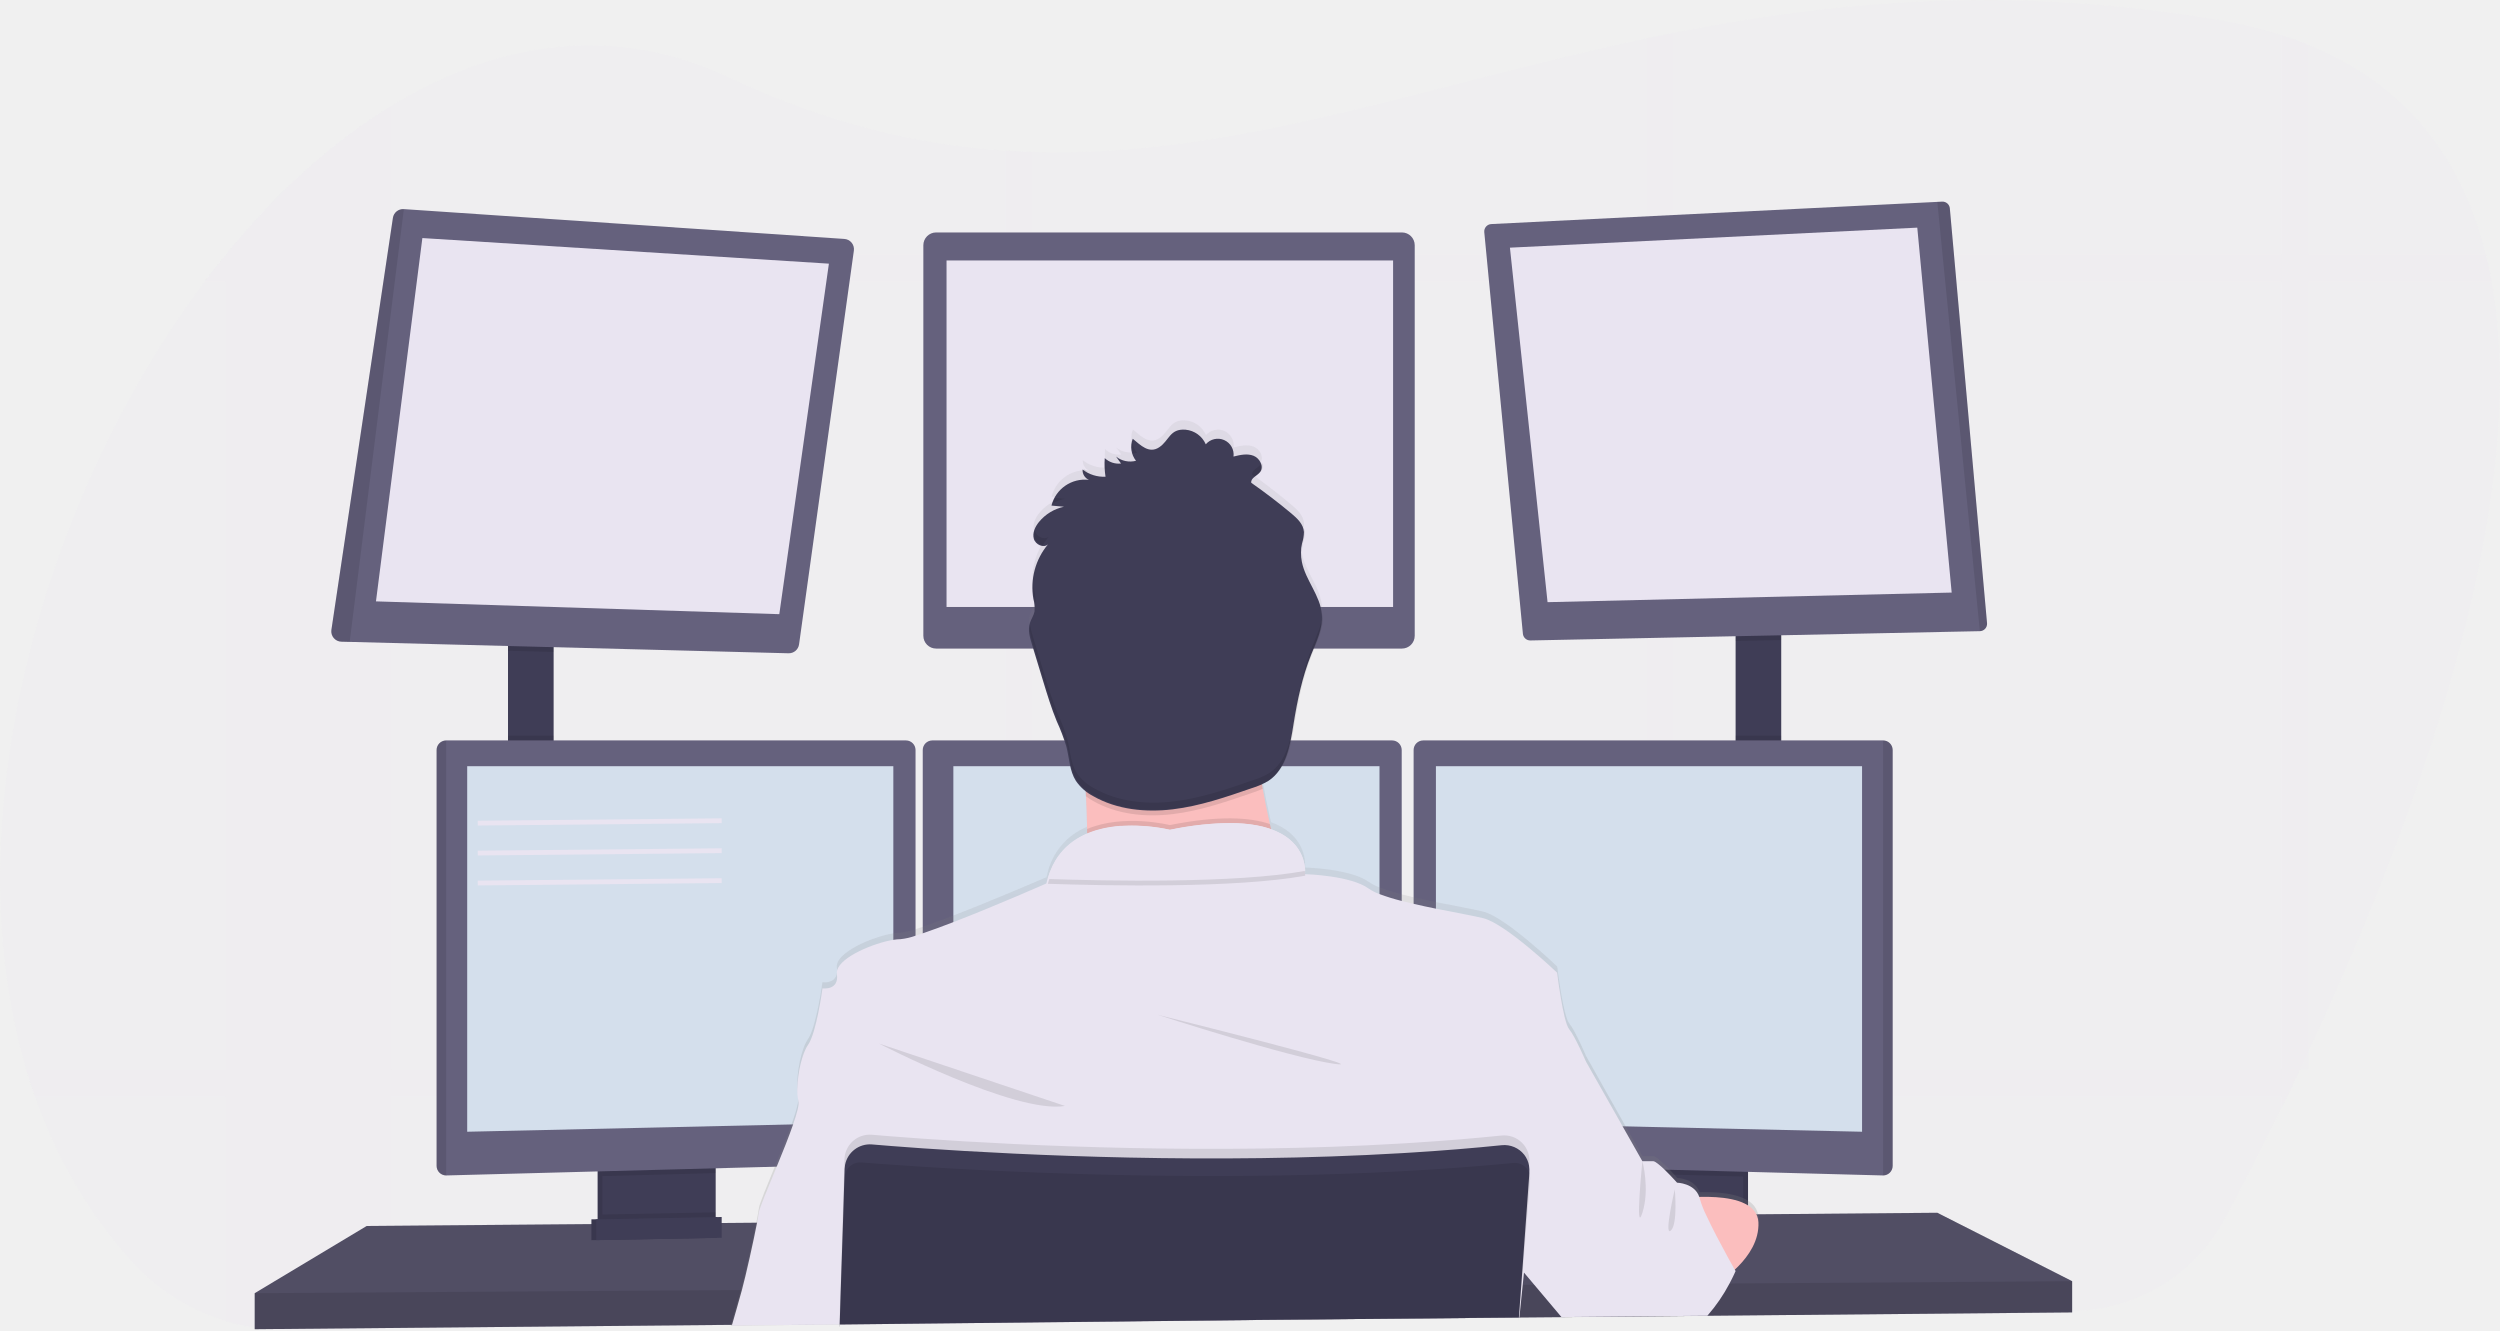
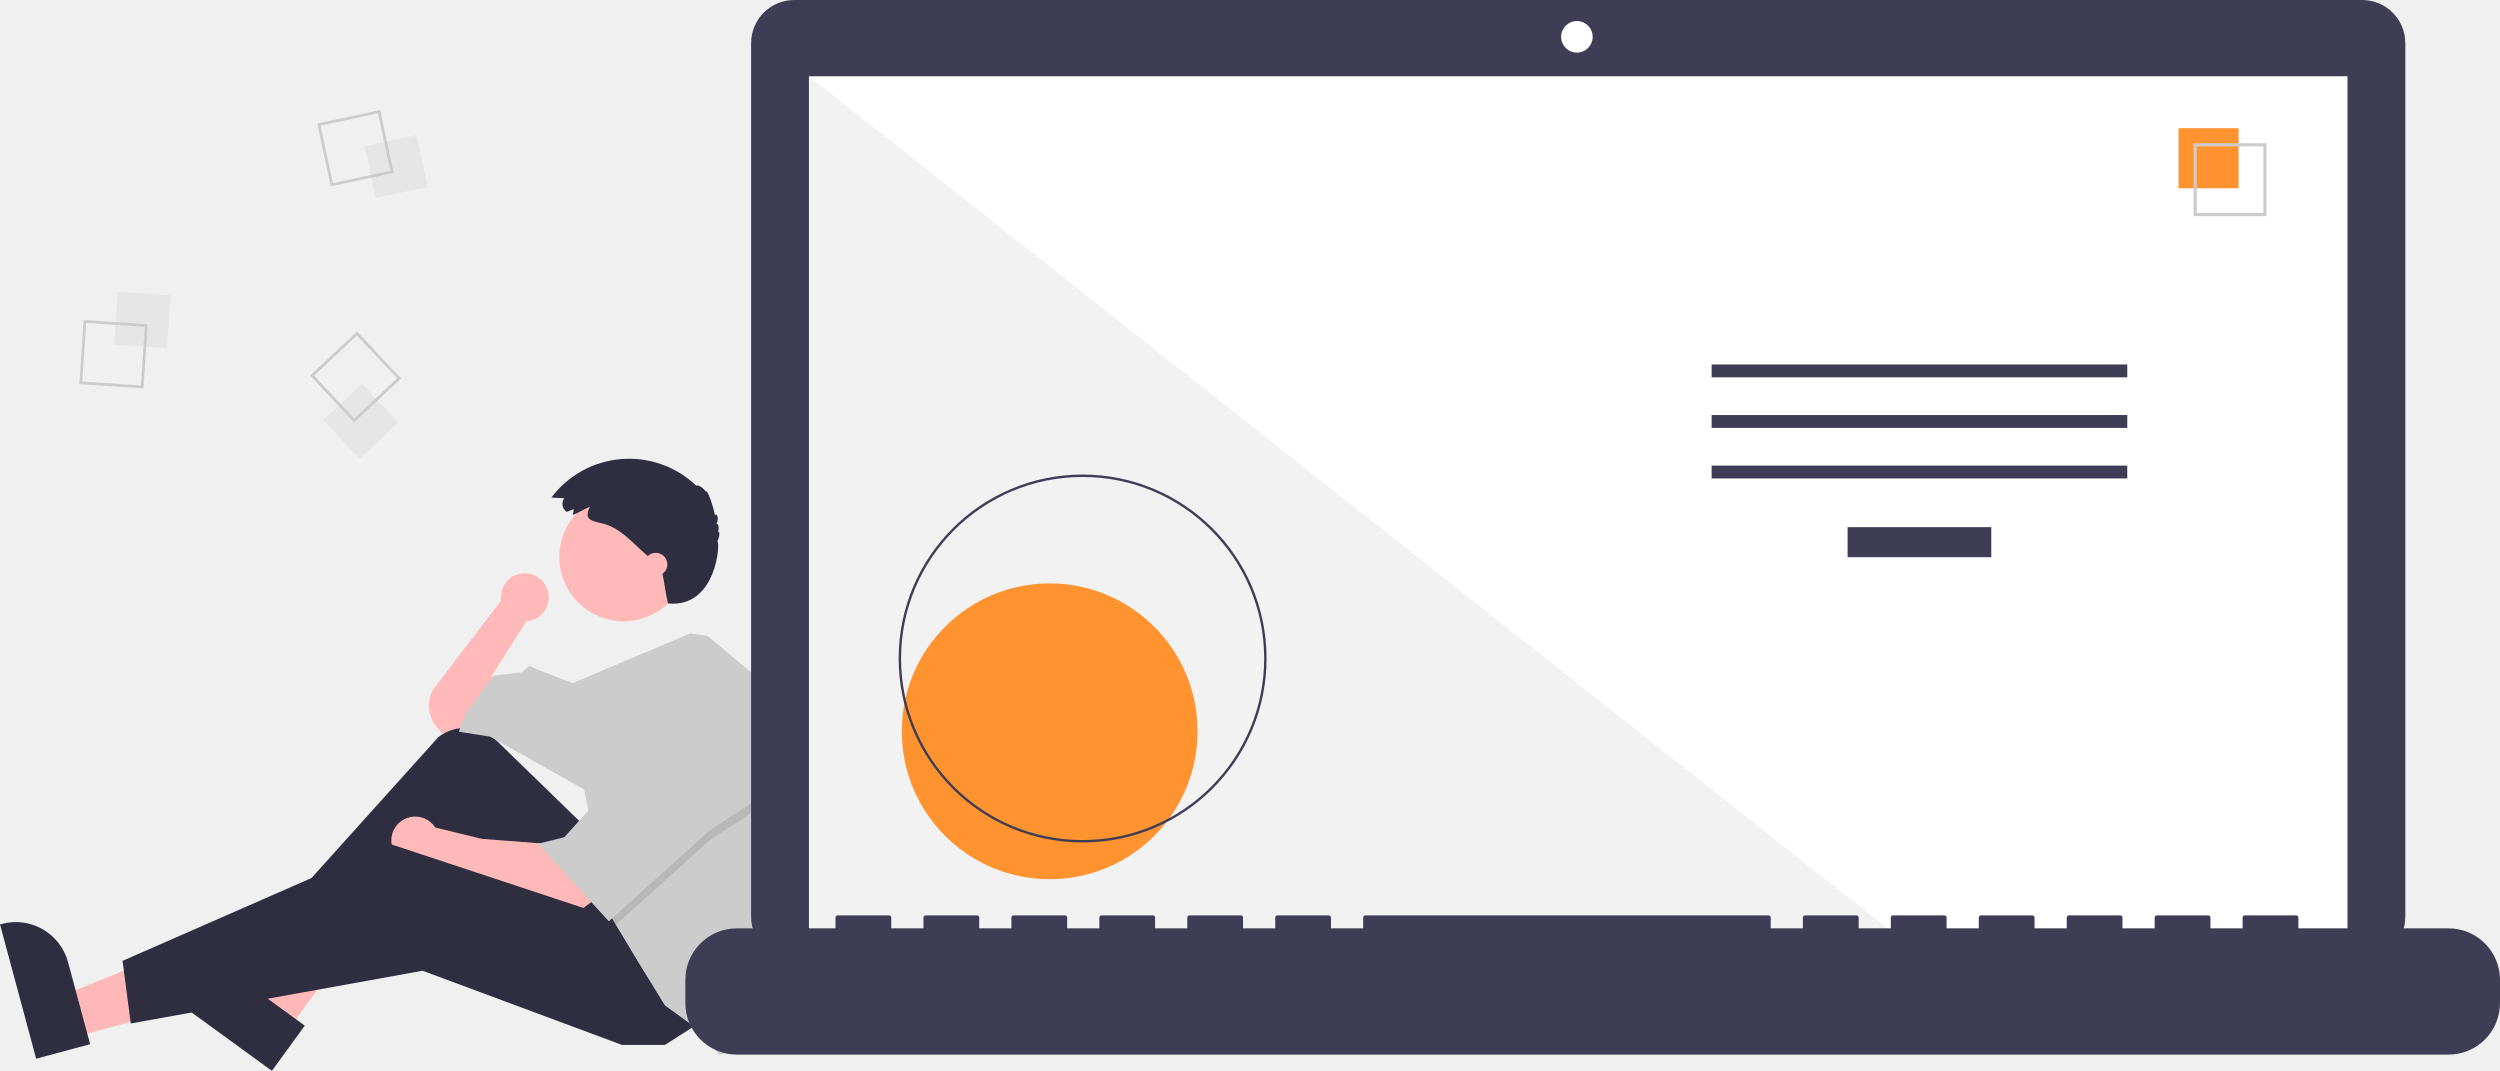
- <svg xmlns="http://www.w3.org/2000/svg" id="59725d3d-bdd8-4af0-9b66-49b8d09410bc" data-name="Layer 1" width="1041.32" height="554.17" viewBox="0 0 1041.32 554.17">
-   <defs>
-     <linearGradient id="dff037aa-d578-4bab-81e7-399360663117" x1="597.75" y1="725.44" x2="597.75" y2="347.69" gradientUnits="userSpaceOnUse">
-       <stop offset="0" stop-color="gray" stop-opacity="0.25" />
-       <stop offset="0.54" stop-color="gray" stop-opacity="0.12" />
-       <stop offset="1" stop-color="gray" stop-opacity="0.1" />
-     </linearGradient>
-   </defs>
-   <path d="M1040.82,611.12q-1.74,3.75-3.47,7.4-2.7,5.67-5.33,11.12c-.78,1.61-1.56,3.19-2.32,4.77-8.6,17.57-16.63,33.11-23.45,45.89A73.21,73.21,0,0,1,942.44,719l-151.65,1.65h-1.6l-13,.14-11.12.12-34.1.37-1.38,0-17.36.19h-.53l-107,1.16-95.51,1-11.11.12-69,.75H429l-44.75.48h-.48l-141.5,1.53-42.33.46a88.07,88.07,0,0,1-26.67-3.82,86.39,86.39,0,0,1-39.09-24.75C116,678.37,102.75,655,93.85,629.64q-1.93-5.49-3.6-11.12C59.44,514.37,97,380,164.6,290.08q4.25-5.64,8.64-11l.07-.08c20.79-25.52,44.1-46.84,68.93-62,44-26.91,92.75-34.49,140.7-11.9,40.57,19.12,78.45,28.11,115.17,30.55,3.71.24,7.42.42,11.11.53,84.23,2.65,163.17-27.7,255.87-47.29,3.69-.78,7.39-1.55,11.12-2.28,66.13-13.16,139.49-20.1,226.73-5.51a189.09,189.09,0,0,1,26.76,6.4q5.77,1.86,11.12,4c41.64,16.94,64.35,48.24,74,87.46q1.37,5.46,2.37,11.11C1134.3,384.41,1084.19,518.23,1040.82,611.12Z" transform="translate(-79.34 -172.91)" fill="#e9e4f1" opacity="0.1" />
-   <g opacity="0.1">
-     <path d="M242.24,217V726.62l-42.33.46a88.07,88.07,0,0,1-26.67-3.82V279h.07C194.1,253.45,217.41,232.13,242.24,217Z" transform="translate(-79.34 -172.91)" fill="#e9e4f1" />
-     <path d="M1117.24,290.08H164.6q4.25-5.64,8.64-11V279h941.63Q1116.24,284.43,1117.24,290.08Z" transform="translate(-79.34 -172.91)" fill="#e9e4f1" />
-     <path d="M1040.82,191.51v427h-3.47q-2.7,5.67-5.33,11.12c-.78,1.61-1.56,3.19-2.32,4.77V187.47Q1035.47,189.33,1040.82,191.51Z" transform="translate(-79.34 -172.91)" fill="#e9e4f1" />
-     <path d="M776.21,186.58V720.83l-11.12.12V188.86C768.78,188.08,772.48,187.31,776.21,186.58Z" transform="translate(-79.34 -172.91)" fill="#e9e4f1" />
-     <path d="M509.22,236.15V723.73l-11.11.12V235.62C501.82,235.86,505.53,236,509.22,236.15Z" transform="translate(-79.34 -172.91)" fill="#e9e4f1" />
-     <path d="M1037.35,618.52q-2.7,5.67-5.33,11.12H93.85q-1.93-5.49-3.6-11.12Z" transform="translate(-79.34 -172.91)" fill="#e9e4f1" />
-   </g>
-   <rect x="211.6" y="265.83" width="19" height="57.66" fill="#3f3d56" />
-   <rect x="722.93" y="262.83" width="19" height="61" fill="#3f3d56" />
-   <polygon points="863.1 533.65 863.1 546.65 711.18 548.05 709.56 548.08 651.82 548.61 650.44 548.63 632.89 548.78 632.37 548.78 525.39 549.77 349.78 551.4 349.63 551.4 304.98 551.82 304.5 551.83 106.1 553.65 106.1 538.65 152.75 510.65 246.35 509.87 248.35 509.86 249.01 509.85 251.01 509.82 295.95 509.45 297.96 509.44 298.6 509.43 300.6 509.42 315.01 509.3 315.39 509.29 350.94 508.99 351.23 508.99 628.63 506.65 635.42 506.6 636.1 506.6 641.28 506.55 678.93 506.24 680.93 506.21 682.78 506.19 683.74 506.19 695.45 506.1 697.77 506.07 700.88 506.05 710.63 505.96 726.1 505.83 728.1 505.81 731.58 505.79 732.23 505.79 806.94 505.15 863.1 533.65" fill="#65617d" />
-   <polygon points="863.1 533.65 863.1 546.65 711.18 548.05 709.56 548.08 651.82 548.61 650.44 548.63 632.89 548.78 632.37 548.78 525.39 549.77 349.78 551.4 349.63 551.4 304.98 551.82 304.5 551.83 106.1 553.65 106.1 538.65 152.75 510.65 246.35 509.87 248.35 509.86 249.01 509.85 251.01 509.82 295.95 509.45 297.96 509.44 298.6 509.43 300.6 509.42 315.01 509.3 315.39 509.29 350.94 508.99 351.23 508.99 628.63 506.65 635.42 506.6 636.1 506.6 641.28 506.55 678.93 506.24 680.93 506.21 682.78 506.19 683.74 506.19 695.45 506.1 697.77 506.07 700.88 506.05 710.63 505.96 726.1 505.83 728.1 505.81 731.58 505.79 732.23 505.79 806.94 505.15 863.1 533.65" opacity="0.2" />
-   <path d="M375.44,656.57v24.49a6.13,6.13,0,0,1-3.5,5.54,6,6,0,0,1-2.5.6l-34.9.74a6,6,0,0,1-2.7-.57,6.12,6.12,0,0,1-3.57-5.57V656.57Z" transform="translate(-79.34 -172.91)" fill="#3f3d56" />
-   <path d="M375.44,656.57v24.49a6.13,6.13,0,0,1-3.5,5.54,6,6,0,0,1-2.5.6l-34.9.74a6,6,0,0,1-2.7-.57,6.12,6.12,0,0,1-3.57-5.57V656.57Z" transform="translate(-79.34 -172.91)" opacity="0.1" />
-   <path d="M377.44,656.57v24.49a6.13,6.13,0,0,1-3.5,5.54,6,6,0,0,1-2.5.6l-34.9.74a6,6,0,0,1-2.7-.57,6.12,6.12,0,0,1-3.57-5.57V656.57Z" transform="translate(-79.34 -172.91)" fill="#3f3d56" />
-   <rect x="680.93" y="483.66" width="47.17" height="31.5" fill="#3f3d56" />
-   <rect x="680.93" y="483.66" width="47.17" height="31.5" opacity="0.1" />
-   <rect x="678.93" y="483.66" width="47.17" height="31.5" fill="#3f3d56" />
-   <polygon points="230.6 265.82 230.6 271.55 211.6 271.06 211.6 265.82 230.6 265.82" opacity="0.1" />
-   <path d="M435,277.31l-22.83,164a4.3,4.3,0,0,1-4.37,3.71L225,440.28l-3.47-.09a4.3,4.3,0,0,1-4.16-4.87L243,263.64a4.3,4.3,0,0,1,4.54-3.63L431,272.43A4.29,4.29,0,0,1,435,277.31Z" transform="translate(-79.34 -172.91)" fill="#65617d" />
-   <polygon points="175.93 99.16 156.6 250.49 324.6 255.82 345.26 109.82 175.93 99.16" fill="#e9e4f1" />
-   <rect x="384.6" y="96.82" width="204.67" height="173.33" rx="5.33" ry="5.33" fill="#65617d" />
-   <rect x="394.26" y="108.49" width="186" height="144.33" fill="#e9e4f1" />
-   <polygon points="741.93 262.82 741.93 266.61 722.93 267 722.93 262.82 741.93 262.82" opacity="0.1" />
-   <path d="M907,432.53a3.08,3.08,0,0,1-3,3.28L716.8,439.68a3.08,3.08,0,0,1-3.13-2.79L697.58,269.61a3.08,3.08,0,0,1,2.92-3.37L886.28,257l2-.1a3.07,3.07,0,0,1,3.22,2.8Z" transform="translate(-79.34 -172.91)" fill="#65617d" />
-   <polygon points="628.93 103.16 798.6 94.82 812.93 246.82 644.6 250.82 628.93 103.16" fill="#e9e4f1" />
-   <path d="M907,432.53a3.08,3.08,0,0,1-3,3.28L886.28,257l2-.1a3.07,3.07,0,0,1,3.22,2.8Z" transform="translate(-79.34 -172.91)" opacity="0.1" />
-   <path d="M247.57,260,225,440.28l-3.47-.09a4.3,4.3,0,0,1-4.16-4.87L243,263.64A4.3,4.3,0,0,1,247.57,260Z" transform="translate(-79.34 -172.91)" opacity="0.1" />
-   <rect x="211.6" y="306.41" width="19" height="17.08" opacity="0.1" />
-   <polygon points="298.1 483.65 298.1 488.62 250.93 489.88 250.93 483.65 298.1 483.65" opacity="0.1" />
-   <path d="M460.69,485.27v168.2a4,4,0,0,1-3.85,3.95l-191.65,5.1h-.05a4,4,0,0,1-3.95-3.95V485.27a4,4,0,0,1,3.95-3.95h191.6A4,4,0,0,1,460.69,485.27Z" transform="translate(-79.34 -172.91)" fill="#65617d" />
-   <path d="M265.19,481.32v181.2h-.05a4,4,0,0,1-3.95-3.95V485.27a4,4,0,0,1,3.95-3.95Z" transform="translate(-79.34 -172.91)" opacity="0.1" />
-   <polygon points="194.6 319.15 372.1 319.15 372.1 467.4 194.6 471.4 194.6 319.15" fill="#d4dfec" />
-   <rect x="722.93" y="306.41" width="19" height="17.42" opacity="0.1" />
-   <polygon points="726.1 483.65 726.1 490.06 678.93 488.8 678.93 483.65 726.1 483.65" opacity="0.1" />
-   <path d="M867.69,485.27v173.3a4,4,0,0,1-4,3.95h0L672,657.42a4,4,0,0,1-3.85-3.95V485.27a4,4,0,0,1,3.95-3.95h191.6A4,4,0,0,1,867.69,485.27Z" transform="translate(-79.34 -172.91)" fill="#65617d" />
-   <path d="M867.69,485.27v173.3a4,4,0,0,1-4,3.95h0V481.32h0A4,4,0,0,1,867.69,485.27Z" transform="translate(-79.34 -172.91)" opacity="0.1" />
-   <polygon points="775.6 319.15 598.1 319.15 598.1 467.4 775.6 471.4 775.6 319.15" fill="#d4dfec" />
-   <path d="M663.19,485.27v168.2a4,4,0,0,1-3.85,3.95l-191.65,5.1h0a4,4,0,0,1-4-3.95V485.27a4,4,0,0,1,3.95-3.95h191.6A4,4,0,0,1,663.19,485.27Z" transform="translate(-79.34 -172.91)" fill="#65617d" />
-   <polygon points="397.1 319.15 574.6 319.15 574.6 467.4 397.1 471.4 397.1 319.15" fill="#d4dfec" />
-   <polygon points="863.1 533.65 863.1 546.65 711.18 548.05 709.56 548.08 651.82 548.61 650.44 548.63 632.89 548.78 632.37 548.78 525.39 549.77 349.78 551.4 349.63 551.4 304.98 551.82 304.5 551.83 106.1 553.65 106.1 538.65 308.61 537.32 309.09 537.32 350.08 537.04 350.27 537.04 633.35 535.17 633.64 535.17 633.81 535.16 634.28 535.16 639.07 535.13 640.53 535.13 715.02 534.63 719.42 534.61 720.4 534.6 863.1 533.65" opacity="0.1" />
-   <circle cx="487.26" cy="272.16" r="51.33" fill="#fbbebe" />
-   <path d="M383.74,725.09c0-.11.06-.23.1-.35,1-3.59,2.78-9.66,4.11-14.51.17-.6.33-1.19.48-1.75,1.47-5.47,4.33-18.28,5.92-26.27.56-2.81,1-5,1.09-6.1.2-1.69,3.21-8.92,6.62-17.23,2.39-5.84,5-12.22,6.91-17.6a61.38,61.38,0,0,0,2.93-9.85,5.1,5.1,0,0,0,0-2.13,14.69,14.69,0,0,1-.48-3.5v0c-.23-6.2,1.62-16,4.48-20.11,3.5-5,6-23.66,6-23.66s5.18.75,6-3.53a6.15,6.15,0,0,0,.1-1.4,7.41,7.41,0,0,0-.09-1.11c-.89-6.24,14.72-12.88,23.5-14.31a19.67,19.67,0,0,1,3-.28,27.24,27.24,0,0,0,6.25-1.44q1.4-.43,3-1c3.68-1.24,8.08-2.88,12.75-4.68,17.56-6.81,38.82-16,38.82-16,.15-.71.32-1.39.51-2.06a27.71,27.71,0,0,1,16.35-18.93h0c0-.66,0-1.33,0-2,0-3.45-.15-7-.3-10.54,0-.69-.06-1.38-.1-2.07,0-.2,0-.41,0-.61s0-.35,0-.52c0-.7-.07-1.4-.11-2.09l-.18-.14a16.41,16.41,0,0,1-3.9-4.2,15.27,15.27,0,0,1-1.42-3c-1.25-3.39-1.54-7.17-2.38-10.75l-.18-.74a84,84,0,0,0-4-10.58c-2.21-5.42-3.91-11-5.6-16.65q-1.54-5.13-3.11-10.28l-1.58-5.24c-.3-1-.6-2-.83-3v0a13.27,13.27,0,0,1-.26-1.4,0,0,0,0,1,0,0,10,10,0,0,1,.24-4.61,32.09,32.09,0,0,1,1.32-3,7.87,7.87,0,0,0,.5-1.38v0a3,3,0,0,0,.08-.32,5.65,5.65,0,0,0,.11-1.08,18.46,18.46,0,0,0-.52-3.89.07.07,0,0,1,0-.05,2.56,2.56,0,0,0-.05-.27,25.48,25.48,0,0,1-.36-3,28.45,28.45,0,0,1,3.47-15.57l.19-.36a25.22,25.22,0,0,1,1.84-2.78h0c.31-.42.63-.82,1-1.22-1.4,1.34-3.7.75-5-.69a3.61,3.61,0,0,1-.55-.75,3.81,3.81,0,0,1-.23-.45c-.05-.12-.09-.25-.13-.38-.7-2.45.52-5.06,2.12-7.05a18.49,18.49,0,0,1,5.74-4.7h0a3.84,3.84,0,0,1,.4-.21,17.12,17.12,0,0,1,2.64-1.06h0a15.06,15.06,0,0,1,1.63-.44l-3.71-.34-1.5-.14a14.49,14.49,0,0,1,13-10.91h1.08a11.73,11.73,0,0,1,1.57.13,4.44,4.44,0,0,1-2.65-4.33,14.41,14.41,0,0,0,9.19,3.06h.38a30,30,0,0,1-.34-3.27h0a0,0,0,0,1,0,0,0,0,0,0,1,0,0,33.19,33.19,0,0,1,0-4.46,8.44,8.44,0,0,0,6.78,2.26l-2.08-2.9a9.49,9.49,0,0,0,6.56,2.05l.48-.05a7,7,0,0,0,1.19-.23l.09,0c-.19-.24-.36-.49-.53-.75l-.06-.12a9.67,9.67,0,0,1-1-2.09,6.59,6.59,0,0,1-.24-.87h0a8.75,8.75,0,0,1,.45-5.45c3.23,2.7,6.77,6.39,11,3.6s4.37-7.91,11-7.39a10.2,10.2,0,0,1,8.41,6.12,6.75,6.75,0,0,1,7.67-1.75,6.85,6.85,0,0,1,3.88,6.89c2.75-.69,5.71-1.37,8.35-.33s4.34,4.41,2.84,6.66a1.43,1.43,0,0,1-.14.2c-1.23,1.59-3.95,2.46-3.66,4.46l.42.3,1.3.94a.05.05,0,0,1,0,0q7.65,5.52,14.9,11.6c2.48,2.08,5.12,4.58,5.29,7.83a8.64,8.64,0,0,1-.24,2.37h0c-.16.78-.38,1.56-.55,2.34a19.51,19.51,0,0,0-.34,6.05h0c.07.59.16,1.17.27,1.76,1.53,7.73,7.71,14.11,8.32,22l0,.56a17.78,17.78,0,0,1-.07,2.53c-.46,4.8-2.68,9.41-4.48,14-.11.28-.22.56-.32.84-3.47,9-5.47,18.59-7,28.16a100.26,100.26,0,0,1-2,10.09A26.73,26.73,0,0,1,611,492.07a16.22,16.22,0,0,1-3.36,3,18.67,18.67,0,0,1-2.65,1.41s0,0,0,.06c.11.61.2,1.22.31,1.83.06.32.11.64.17,1h0a.14.14,0,0,0,0,.06c.84,4.73,1.8,9.36,2.81,13.76l.51,2.19c12.6,4.55,14.09,13.87,14.18,17.44a9.64,9.64,0,0,1,0,1.43s19,.5,26.5,6a20.34,20.34,0,0,0,4.51,2.3,83,83,0,0,0,9.25,2.89c1.61.42,3.29.83,5,1.23,3,.69,6.18,1.36,9.25,2,8.19,1.65,15.9,3,19.81,4,9.33,2.36,30.67,22.82,30.67,22.82s2.5,20.64,5,23.65,7,13.59,7,13.59l16.54,29.41,7,12.37h4.5c.62,0,1.84.88,3.21,2.1,1.19,1.06,2.51,2.38,3.67,3.58l1.92,2.05,1.2,1.33s7.27.18,9.24,5.93c5.92-.17,13.19.22,18.28,2.5a14.14,14.14,0,0,1,2,1.08,8.68,8.68,0,0,1,4.13,5.66,8.34,8.34,0,0,1,.18,1.44c0,.57,0,1.14,0,1.7-.36,7.57-5.29,13.87-9.82,18.11l.32.57s-.15.36-.44,1c-.08.19-.18.4-.29.64h0c-.59,1.26-1.53,3.15-2.76,5.36a63.31,63.31,0,0,1-9.57,13.17l-.29.3-57.74.53-.17-.2L719.87,708l-5.57-6.64-.17-.21-.16,1.59-.54,5.3-1.3,12.81-.07.64,0,.17-.15,1.48.11-1.48h-.29l-107,1L429.11,724.6l0,.84h-.14l0-.84-44.75.48Z" transform="translate(-79.34 -172.91)" fill="url(#dff037aa-d578-4bab-81e7-399360663117)" />
-   <path d="M617.94,550.07s-99.5,12-90,0c3.44-4.34,4.39-17.2,4.2-31.85-.06-4.45-.22-9.06-.45-13.65-1.1-22-3.75-43.5-3.75-43.5s87-41,77-8.5c-4,13.13-2.69,31.57.35,48.88.89,5.05,1.92,10,3,14.7A344.67,344.67,0,0,0,617.94,550.07Z" transform="translate(-79.34 -172.91)" fill="#fbbebe" />
-   <path d="M617.94,550.07s-99.5,12-90,0c3.44-4.34,4.39-17.2,4.2-31.85,15.17-6.48,34.47-1.65,34.47-1.65,20.32-4.05,33.35-3.26,41.68-.42A344.67,344.67,0,0,0,617.94,550.07Z" transform="translate(-79.34 -172.91)" opacity="0.1" />
-   <path d="M429.08,725.44l0-.84,175.62-1.91,107-1H712l-.11,1.48.15-1.48h.19l0-.17,1.37-13.45.52-5.09.16-1.59.14-1.33,6.18-20.61,6.18-20.58,5.2-17.33,7.94-26.48s-4.5-10.5-7-13.5-5-23.5-5-23.5-21.34-20.33-30.67-22.67c-3.91-1-11.63-2.33-19.83-4-3.07-.62-6.22-1.28-9.25-2-1.71-.39-3.39-.8-5-1.21a87.91,87.91,0,0,1-9.25-2.86,20.7,20.7,0,0,1-4.5-2.29c-7.35-5.39-25.77-6-26.48-6h0a.42.42,0,0,1,0-.07v-.09a10.26,10.26,0,0,0,0-1.26c0-.4,0-.87-.09-1.4,0-.16,0-.33-.07-.5-.05-.36-.11-.74-.2-1.14a5,5,0,0,0-.12-.53,17.21,17.21,0,0,0-1.25-3.49c-.07-.16-.16-.33-.24-.49a18.25,18.25,0,0,0-1.7-2.63c-.13-.17-.27-.35-.42-.52a19.58,19.58,0,0,0-2.72-2.64c-.27-.21-.55-.43-.84-.63a4.67,4.67,0,0,0-.51-.36l-.89-.58-.83-.48c-.73-.4-1.5-.79-2.34-1.16-.26-.12-.54-.23-.82-.34s-.72-.28-1.09-.42l-.06,0L608,518c-.57-.19-1.15-.36-1.76-.53l-.93-.24-1-.23-1-.21c-1-.2-2.07-.38-3.19-.52l-1.14-.14-1.17-.12-1.21-.1-1.72-.1-2-.07a124.68,124.68,0,0,0-26.24,2.79,72.27,72.27,0,0,0-18.26-1.68l-.87,0-1,.06-.64,0-1.29.12c-.43,0-.87.09-1.3.15s-.88.11-1.31.18l-.66.11c-.65.11-1.31.23-2,.37q-.33.06-.66.15c-.87.19-1.74.42-2.6.68-.43.12-.86.26-1.29.41-.22.06-.43.14-.64.22l-.64.23-.63.25-.75.3c-.38.16-.75.33-1.12.51-.21.09-.42.19-.62.3s-.41.2-.6.31a27.75,27.75,0,0,0-6.21,4.38l-.51.49-.5.51c-.17.17-.33.35-.49.53a23.82,23.82,0,0,0-1.82,2.25c-.16.21-.31.42-.46.64a26.69,26.69,0,0,0-1.72,2.92c-.13.24-.25.49-.37.73a32.7,32.7,0,0,0-2,5.25q-.28,1-.51,2S494,550.24,476.44,557c-4.67,1.8-9.07,3.43-12.75,4.66-1.07.36-2.07.69-3,1a26.7,26.7,0,0,1-6.25,1.44,19.67,19.67,0,0,0-3,.28c-8.07,1.31-21.9,7-23.41,12.71a3.69,3.69,0,0,0-.1,1.4s0,.07,0,.11c1,7-6,6-6,6s-2.5,18.5-6,23.5c-2.53,3.6-4.26,11.63-4.48,17.69v0a19.61,19.61,0,0,0,.44,5.63c0,.05,0,.1,0,.14.4,1.34-.56,5-2.19,9.69-1.77,5.15-4.35,11.55-6.83,17.59-3.74,9.12-7.26,17.4-7.48,19.22-.09.81-.35,2.26-.71,4.13-1.46,7.62-4.7,22.13-6.3,28-1.19,4.38-2.92,10.38-4.11,14.5,0,.12-.07.24-.1.35L429,724.6l0,.84h.14Z" transform="translate(-79.34 -172.91)" fill="#e9e4f1" />
-   <path d="M445.44,607.57s57,29.5,77.5,26Z" transform="translate(-79.34 -172.91)" opacity="0.1" />
-   <path d="M561.44,595.57s55.5,18,74,20.5S561.44,595.57,561.44,595.57Z" transform="translate(-79.34 -172.91)" opacity="0.1" />
-   <path d="M623,537.65c-29,5.34-83.6,4.19-107.2,3.38,8.65-31,50.83-20.46,50.83-20.46C618.84,510.15,622.84,531.77,623,537.65Z" transform="translate(-79.34 -172.91)" opacity="0.1" />
-   <path d="M623,535.65c-29,5.34-83.6,4.19-107.2,3.38,8.65-31,50.83-20.46,50.83-20.46C618.84,508.15,622.84,529.77,623,535.65Z" transform="translate(-79.34 -172.91)" fill="#e9e4f1" />
-   <path d="M776.94,672.32s34.16-5.25,34.83,9.75-17.42,25.48-17.42,25.48Z" transform="translate(-79.34 -172.91)" fill="#fbbebe" />
-   <path d="M605.29,501.45a47,47,0,0,1-4.5,1.74c-10.78,3.72-21.65,7.47-33,8.83s-23.26.16-33.16-5.5a28.77,28.77,0,0,1-3-1.95c-1.1-22-3.75-43.5-3.75-43.5s87-41,77-8.5C600.9,465.7,602.25,484.14,605.29,501.45Z" transform="translate(-79.34 -172.91)" opacity="0.1" />
-   <path d="M552.52,364.84a9.47,9.47,0,0,1-8.32-1.75l2.08,2.89a8.47,8.47,0,0,1-6.78-2.25,34.08,34.08,0,0,0,.32,7.75,14.52,14.52,0,0,1-9.56-3,4.42,4.42,0,0,0,2.64,4.31,14.34,14.34,0,0,0-15.6,10.71l5.22.48a18.47,18.47,0,0,0-10.44,6.37c-1.6,2-2.82,4.56-2.12,7s4.08,4,5.92,2.26a27.94,27.94,0,0,0-6.1,22.79,14.47,14.47,0,0,1,.46,5.26c-.33,1.65-1.37,3.08-1.89,4.69-1,2.92-.05,6.09.84,9l4.69,15.42c1.7,5.57,3.39,11.15,5.61,16.54a82.08,82.08,0,0,1,4,10.51c1.26,4.84,1.31,10.14,4,14.37a19.93,19.93,0,0,0,7.18,6.33c9.89,5.66,21.84,6.86,33.16,5.5s22.18-5.11,32.95-8.83a31,31,0,0,0,6.84-3c7.45-4.88,9.11-14.86,10.5-23.65,1.55-9.8,3.62-19.58,7.29-28.8,2.18-5.49,5-11.06,4.52-16.94-.61-7.81-6.79-14.14-8.32-21.82a19,19,0,0,1,.07-7.77,17.66,17.66,0,0,0,.79-4.7c-.17-3.22-2.81-5.7-5.29-7.77Q609.11,380,600.52,374c-.29-2,2.43-2.86,3.66-4.44,1.74-2.23-.06-5.77-2.7-6.81s-5.6-.36-8.35.33a6.59,6.59,0,0,0-11.55-5.11,10.2,10.2,0,0,0-8.42-6.08c-6.63-.52-6.76,4.55-11,7.34s-7.74-.89-11-3.57A9.28,9.28,0,0,0,552.52,364.84Z" transform="translate(-79.34 -172.91)" fill="#3f3d56" />
-   <path d="M802.27,702.32s-.89,2.12-2.53,5.19a69,69,0,0,1-9,13.17l-.27.29-1.62,0-57.74.53-1.38,0-.17-.2-11.2-13.29L714.14,703l-.17-.21-.36-.42-.2-.24-.26-.31-8.21-9.74,3-12.5,5.11-21.06.13-.51,1-4,.71-3,2.38-9.78,8.16-33.65,14.5,7.5,15.29,27,8.21,14.5h4.5c.85,0,2.8,1.64,4.76,3.53.7.67,1.4,1.38,2,2,1.78,1.84,3.19,3.42,3.19,3.42s7.29.16,9.25,5.9a7,7,0,0,1,.25.85,40.3,40.3,0,0,0,2.53,6.56c1.29,2.81,2.91,6,4.55,9.19,3.05,5.85,6.15,11.42,7.29,13.44l.14.25Z" transform="translate(-79.34 -172.91)" fill="#e9e4f1" />
-   <path d="M716.37,657.17l-.1,1.43v.1l-.17,2.3-1.33,18.51-1.61,22.3-.46,6.28-1,13.44v.17l-107,1L429.11,724.6l0,.84h-.14l0-.84v-.28l.45-14.36.86-28.06.74-23.79.07-2.37a10.53,10.53,0,0,1,11.42-10.17c4.72.4,10.85.89,18.18,1.41l3,.22c42.33,2.94,120.56,6.74,199.5,2,1.66-.09,3.33-.19,5-.31,12.24-.77,24.47-1.76,36.58-3a10.53,10.53,0,0,1,11.6,11.23Z" transform="translate(-79.34 -172.91)" opacity="0.1" />
-   <path d="M429.08,725.44l0-.84,175.62-1.91,107-1H712v-.17l1-13.44.43-6,1.64-22.61,1.29-17.9,0-.44a10.62,10.62,0,0,0-.11-2.47.3.3,0,0,0,0-.1,10.39,10.39,0,0,0-2-4.64,10.54,10.54,0,0,0-9.42-4c-12.11,1.24-24.34,2.23-36.58,3-1.67.12-3.34.22-5,.31-78.94,4.69-157.17.89-199.5-2l-3-.22c-7.33-.52-13.46-1-18.18-1.41a10.54,10.54,0,0,0-11.24,8.53,11,11,0,0,0-.18,1.64l-.68,22.16L429.54,710l-.44,14.36v.28l0,.84Z" transform="translate(-79.34 -172.91)" fill="#3f3d56" />
-   <path d="M716.67,664.18l-1.23,15.33-1.83,22.85-.46,5.72-1,12.81-.06.64v.17h0l-.15,1.48.11-1.48h-.29l-107,1L429.11,724.6v-.28l.49-14.36,1-28.06.64-18.65A6.36,6.36,0,0,1,434.3,658a6.25,6.25,0,0,1,3.78-.9c2.1.17,4.68.37,7.69.59,4.89.36,10.92.78,17.94,1.22,13,.82,29.31,1.7,48,2.42,52,2,122.2,2.67,188.88-3.17,3-.26,6.1-.55,9.13-.84a6.26,6.26,0,0,1,3.48.66,5.16,5.16,0,0,1,.86.54,6.14,6.14,0,0,1,2,2.46,3.56,3.56,0,0,1,.25.61A6.28,6.28,0,0,1,716.67,664.18Z" transform="translate(-79.34 -172.91)" opacity="0.1" />
-   <path d="M377.44,677.87v3.19a6.13,6.13,0,0,1-3.5,5.54l-40.1.77a6.12,6.12,0,0,1-3.57-5.57v-3Z" transform="translate(-79.34 -172.91)" opacity="0.1" />
-   <polygon points="298.6 515.57 246.35 516.57 246.35 507.9 298.6 506.9 298.6 515.57" fill="#3f3d56" />
-   <polygon points="298.6 515.57 246.35 516.57 246.35 507.9 298.6 506.9 298.6 515.57" opacity="0.1" />
-   <polygon points="300.6 515.57 248.35 516.57 248.35 507.9 300.6 506.9 300.6 515.57" fill="#3f3d56" />
-   <g opacity="0.1">
-     <path d="M552.93,361.56a9.75,9.75,0,0,1-1.89-4.34,9.49,9.49,0,0,0,.42,4.6A9,9,0,0,0,552.93,361.56Z" transform="translate(-79.34 -172.91)" />
-     <path d="M540.23,368.2a35.12,35.12,0,0,1-.37-3.7c0,1.23,0,2.47,0,3.71Z" transform="translate(-79.34 -172.91)" />
-     <path d="M621.73,401.57a18.34,18.34,0,0,1,.36-2.65,18,18,0,0,0,.8-4.69,6.16,6.16,0,0,0-.16-1.06c-.17.92-.44,1.84-.64,2.75A19.14,19.14,0,0,0,621.73,401.57Z" transform="translate(-79.34 -172.91)" />
-     <path d="M600.93,370.67l1.09.79a19.71,19.71,0,0,0,2.57-2.22,3.67,3.67,0,0,0,.38-3.64,3,3,0,0,1-.38.64C603.36,367.82,600.64,368.69,600.93,370.67Z" transform="translate(-79.34 -172.91)" />
-     <path d="M518.76,380.29a12.32,12.32,0,0,0-.87,2.28,18.16,18.16,0,0,1,5-1.89Z" transform="translate(-79.34 -172.91)" />
-     <path d="M532.55,369.41a14.83,14.83,0,0,1-1.88-1.23,4.25,4.25,0,0,0,.09,1.18A11.86,11.86,0,0,1,532.55,369.41Z" transform="translate(-79.34 -172.91)" />
-     <path d="M630.32,428.33c-.41,4.85-2.67,9.52-4.5,14.12-3.67,9.22-5.74,19-7.29,28.81-1.39,8.79-3,18.77-10.5,23.64a30,30,0,0,1-6.83,3c-10.78,3.73-21.65,7.47-33,8.83s-23.26.17-33.16-5.49a20,20,0,0,1-7.18-6.33c-2.67-4.23-2.72-9.53-4-14.37a82.21,82.21,0,0,0-4-10.52c-2.21-5.38-3.91-11-5.6-16.53q-2.35-7.71-4.69-15.43a28.81,28.81,0,0,1-1.14-4.75c-.39,2.56.37,5.24,1.14,7.75q2.34,7.73,4.69,15.43c1.69,5.57,3.39,11.15,5.6,16.53a82.21,82.21,0,0,1,4,10.52c1.26,4.84,1.31,10.14,4,14.37a20,20,0,0,0,7.18,6.33c9.9,5.66,21.84,6.85,33.16,5.49s22.18-5.1,33-8.83a30,30,0,0,0,6.83-3c7.45-4.87,9.11-14.85,10.5-23.64,1.55-9.81,3.62-19.59,7.29-28.81,2.18-5.48,5-11.05,4.52-16.94C630.34,428.45,630.32,428.39,630.32,428.33Z" transform="translate(-79.34 -172.91)" />
-     <path d="M510.63,424.46s0-.07,0-.11a14,14,0,0,0-.46-5.25,26.59,26.59,0,0,1-.39-3.32,27.35,27.35,0,0,0,.39,6.32C510.33,422.88,510.51,423.67,510.63,424.46Z" transform="translate(-79.34 -172.91)" />
-     <path d="M513.68,400a27.74,27.74,0,0,1,2.61-3.67c-1.83,1.75-5.21.19-5.92-2.24a5.83,5.83,0,0,0,0,3A4.39,4.39,0,0,0,513.68,400Z" transform="translate(-79.34 -172.91)" />
-   </g>
-   <path d="M763.44,656.57s3.17,11.5,0,21.5S763.44,656.57,763.44,656.57Z" transform="translate(-79.34 -172.91)" opacity="0.1" />
-   <path d="M776.94,668.3s1.33,14.6-1.67,17.19S776.94,668.3,776.94,668.3Z" transform="translate(-79.34 -172.91)" opacity="0.1" />
-   <line x1="198.99" y1="342.86" x2="300.6" y2="341.86" fill="none" stroke="#e9e4f1" stroke-miterlimit="10" stroke-width="2" />
-   <line x1="198.99" y1="355.33" x2="300.6" y2="354.34" fill="none" stroke="#e9e4f1" stroke-miterlimit="10" stroke-width="2" />
-   <line x1="198.99" y1="367.81" x2="300.6" y2="366.81" fill="none" stroke="#e9e4f1" stroke-miterlimit="10" stroke-width="2" />
+ <svg xmlns="http://www.w3.org/2000/svg" data-name="Layer 1" width="1019.484" height="436.681" viewBox="0 0 1019.484 436.681">
+   <path d="M314.028,475.274a9.751,9.751,0,1,0-19.407,1.282l-28.014,36.686a13.583,13.583,0,0,0,1.836,14.914l2.198,2.564,10.083-2.017,11.428-10.083L290.806,507.192l14.117-22.183-.018-.016A9.743,9.743,0,0,0,314.028,475.274Z" transform="translate(-90.2579 -231.6594)" fill="#ffb9b9" />
+   <polygon points="30.041 422.968 25.468 405.984 88.8 380.265 95.549 405.331 30.041 422.968" fill="#ffb8b8" />
+   <path d="M105.002,663.391,90.258,608.629l.693-.187a22.075,22.075,0,0,1,27.054,15.575l0.0.001L127.01,657.466Z" transform="translate(-90.2579 -231.6594)" fill="#2f2e41" />
+   <polygon points="117.278 420.254 103.054 409.91 136.185 350.121 157.179 365.388 117.278 420.254" fill="#ffb8b8" />
+   <path d="M201.137,668.341,155.271,634.985l.422-.58a22.075,22.075,0,0,1,30.835-4.87l.001.001L214.542,649.908Z" transform="translate(-90.2579 -231.6594)" fill="#2f2e41" />
+   <path d="M328.45,568.364l-35.795-34.773a18.076,18.076,0,0,0-23.668-1.322L201.401,607.352l6.05,9.411L271.984,573.069l43.694,57.139,41.678-20.838Z" transform="translate(-90.2579 -231.6594)" fill="#2f2e41" />
+   <path d="M312.989,575.758l-26.217-2.017-18.986-4.603a9.753,9.753,0,1,0-1.85,12.656l-.003.014,11.428,4.706,49.072,16.806,6.05-4.706Z" transform="translate(-90.2579 -231.6594)" fill="#ffb9b9" />
+   <polygon points="285.92 416.699 271.131 426.11 253.653 426.11 172.315 395.86 53.332 417.371 49.971 391.826 158.871 344.099 254.326 375.693 285.92 416.699" fill="#2f2e41" />
+   <circle cx="254.326" cy="227.132" r="26.217" fill="#ffb9b9" />
+   <path d="M412.417,563.463a150.631,150.631,0,0,1-7.388,46.592l-1.963,6.037-9.411,43.022-10.083,2.689-7.394-9.411-14.789-10.755L350.634,624.158,341.411,608.791l-2.877-4.8-10.083-50.416-38.317-21.511-12.772-2.017,2.689-7.394,11.428-15.461L302.906,505.847l3.361-2.689,2.689,1.344,14.823,5.71,48.057-20.304,7.031,1.15L403.067,511.225A150.499,150.499,0,0,1,412.417,563.463Z" transform="translate(-90.2579 -231.6594)" fill="#ccc" />
+   <polygon points="314.825 325.949 289.281 342.754 251.153 377.131 248.276 372.332 240.209 331.999 242.226 331.999 263.065 293.683 314.825 325.949" opacity="0.1" style="isolation:isolate" />
+   <polygon points="263.065 289.649 242.226 327.965 230.126 341.41 219.371 344.099 248.276 375.693 289.281 338.721 314.825 321.915 263.065 289.649" fill="#ccc" />
+   <path d="M324.193,439.299l-2.841,1.093a3.965,3.965,0,0,1-1.06-5.507q.023-.034.047-.067l-5.249-.246a39.637,39.637,0,0,1,59.173-4.77c.239-.823,2.844.778,3.908,2.402.357-1.339,2.8,5.135,3.664,9.712.4-1.524,1.938.936.591,3.297.854-.125,1.239,2.059.578,3.276.934-.439.777,2.169-.236,3.911,1.333-.118-.114,27.331-20.114,25.331-1.392-6.397-1-6-2.64-14.226-.763-.81-1.599-1.548-2.433-2.284l-4.513-3.983c-5.247-4.632-10.021-10.348-17.011-12.08-4.804-1.19-7.841-1.458-5.223-6.872-2.365.987-4.574,2.455-6.961,3.372C323.905,440.902,324.239,440.055,324.193,439.299Z" transform="translate(-90.2579 -231.6594)" fill="#2f2e41" />
+   <circle cx="267.434" cy="230.157" r="4.706" fill="#ffb9b9" />
+   <rect x="137.514" y="351.376" width="21.61" height="21.61" transform="translate(-313.1754 254.4458) rotate(-86.18992)" fill="#e6e6e6" style="isolation:isolate" />
+   <path d="M124.344,362.131l26.183,1.744-1.744,26.183-26.183-1.744Zm24.969,2.806-23.906-1.592-1.592,23.906,23.906,1.592Z" transform="translate(-90.2579 -231.6594)" fill="#ccc" />
+   <rect x="241.009" y="288.772" width="21.61" height="21.61" transform="translate(-147.5724 -172.0746) rotate(-12.12675)" fill="#e6e6e6" style="isolation:isolate" />
+   <path d="M245.278,276.51l5.513,25.655-25.655,5.513-5.513-25.655Zm4.157,24.779-5.033-23.424-23.424,5.033,5.033,23.424Z" transform="translate(-90.2579 -231.6594)" fill="#ccc" />
+   <rect x="226.603" y="392.674" width="21.61" height="21.61" transform="translate(-301.9456 39.64172) rotate(-43.12712)" fill="#e6e6e6" style="isolation:isolate" />
+   <path d="M253.815,385.997,234.663,403.935l-17.939-19.152,19.152-17.939Zm-19.099,16.326,17.486-16.379-16.379-17.486-17.486,16.379Z" transform="translate(-90.2579 -231.6594)" fill="#ccc" />
+   <path d="M1053.535,231.659H414.152a17.598,17.598,0,0,0-17.599,17.598v356.252a17.599,17.599,0,0,0,17.599,17.599H1053.535a17.599,17.599,0,0,0,17.599-17.599V249.258a17.599,17.599,0,0,0-17.599-17.598Z" transform="translate(-90.2579 -231.6594)" fill="#3f3d56" />
+   <rect x="329.89" y="31.101" width="627.391" height="353.913" fill="#fff" />
+   <circle cx="643.049" cy="15.014" r="6.435" fill="#fff" />
+   <polygon points="777.858 385.015 329.89 385.015 329.89 31.102 777.858 385.015" fill="#f2f2f2" style="isolation:isolate" />
+   <circle cx="428.058" cy="298.224" r="60.307" fill="#ff932f" />
+   <path d="M531.741,575.21a75.016,75.016,0,1,1,75.016-75.016A75.016,75.016,0,0,1,531.741,575.21Zm0-149.051A74.035,74.035,0,1,0,605.776,500.194a74.035,74.035,0,0,0-74.035-74.035Z" transform="translate(-90.2579 -231.6594)" fill="#3f3d56" />
+   <rect x="753.437" y="214.97" width="58.605" height="12.246" fill="#3f3d56" />
+   <rect x="697.991" y="148.627" width="169.497" height="5.248" fill="#3f3d56" />
+   <rect x="697.991" y="169.246" width="169.497" height="5.248" fill="#3f3d56" />
+   <rect x="697.991" y="189.866" width="169.497" height="5.248" fill="#3f3d56" />
+   <rect x="888.401" y="52.282" width="24.492" height="24.492" fill="#ff932f" />
+   <path d="M1014.522,319.804h-29.74v-29.74h29.74Zm-28.447-1.293h27.154V291.357H986.075Z" transform="translate(-90.2579 -231.6594)" fill="#ccc" />
+   <path d="M1088.749,610.239h-61.229v-4.412a.875.875,0,0,0-.875-.875h-20.993a.875.875,0,0,0-.875.875v4.412H991.657v-4.412a.875.875,0,0,0-.875-.875H969.789a.875.875,0,0,0-.875.875h0v4.412H955.794v-4.412a.875.875,0,0,0-.875-.875h-20.993a.875.875,0,0,0-.875.875h0v4.412H919.931v-4.412a.875.875,0,0,0-.875-.875H898.064a.875.875,0,0,0-.875.875v4.412H884.068v-4.412a.875.875,0,0,0-.875-.875H862.201a.875.875,0,0,0-.875.875h0v4.412H848.205v-4.412a.875.875,0,0,0-.875-.875H826.338a.875.875,0,0,0-.875.875h0v4.412H812.343v-4.412a.875.875,0,0,0-.875-.875H647.023a.875.875,0,0,0-.875.875h0v4.412H633.028v-4.412a.875.875,0,0,0-.875-.875H611.161a.875.875,0,0,0-.875.875h0v4.412h-13.121v-4.412a.875.875,0,0,0-.875-.875h-20.993a.875.875,0,0,0-.875.875h0v4.412H561.302v-4.412a.875.875,0,0,0-.875-.875H539.435a.875.875,0,0,0-.875.875h0v4.412H525.44v-4.412a.875.875,0,0,0-.875-.875H503.572a.875.875,0,0,0-.875.875h0v4.412h-13.121v-4.412a.875.875,0,0,0-.875-.875H467.709a.875.875,0,0,0-.875.875v4.412H453.714v-4.412a.875.875,0,0,0-.875-.875H431.846a.875.875,0,0,0-.875.875h0v4.412H390.735A20.993,20.993,0,0,0,369.742,631.232v9.492A20.993,20.993,0,0,0,390.735,661.717h698.014a20.993,20.993,0,0,0,20.993-20.993V631.232A20.993,20.993,0,0,0,1088.749,610.239Z" transform="translate(-90.2579 -231.6594)" fill="#3f3d56" />
</svg>
